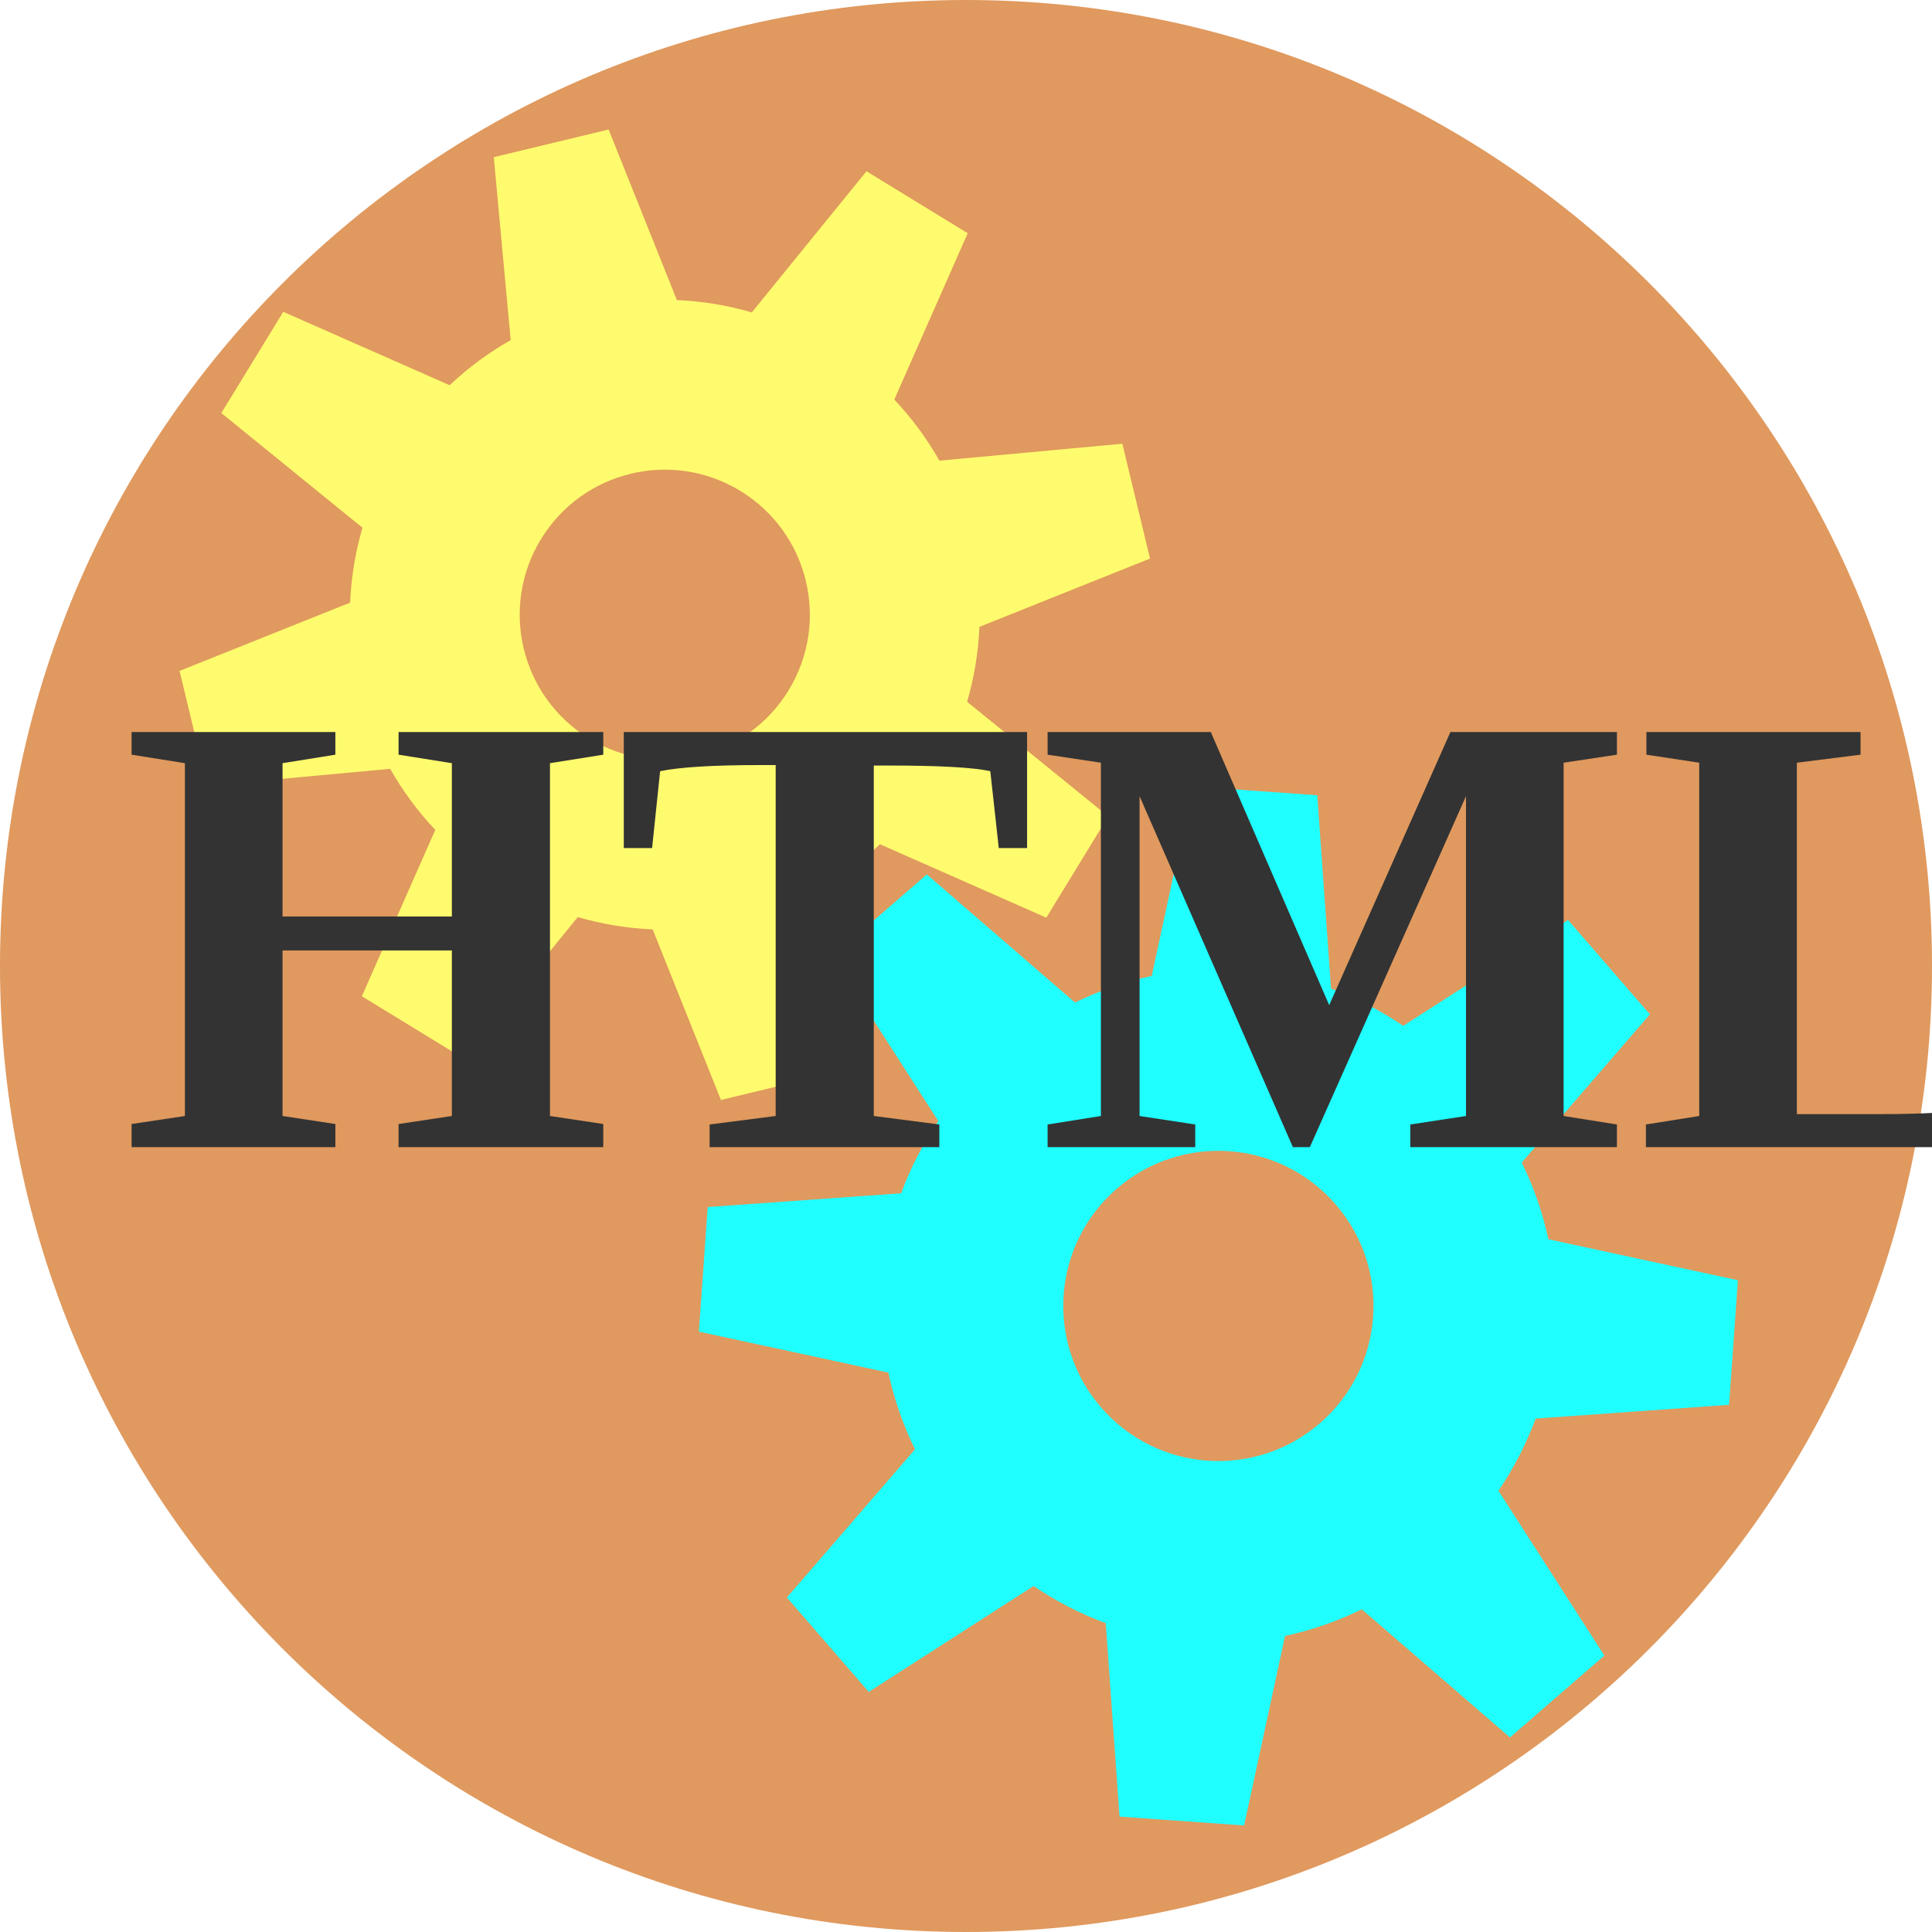
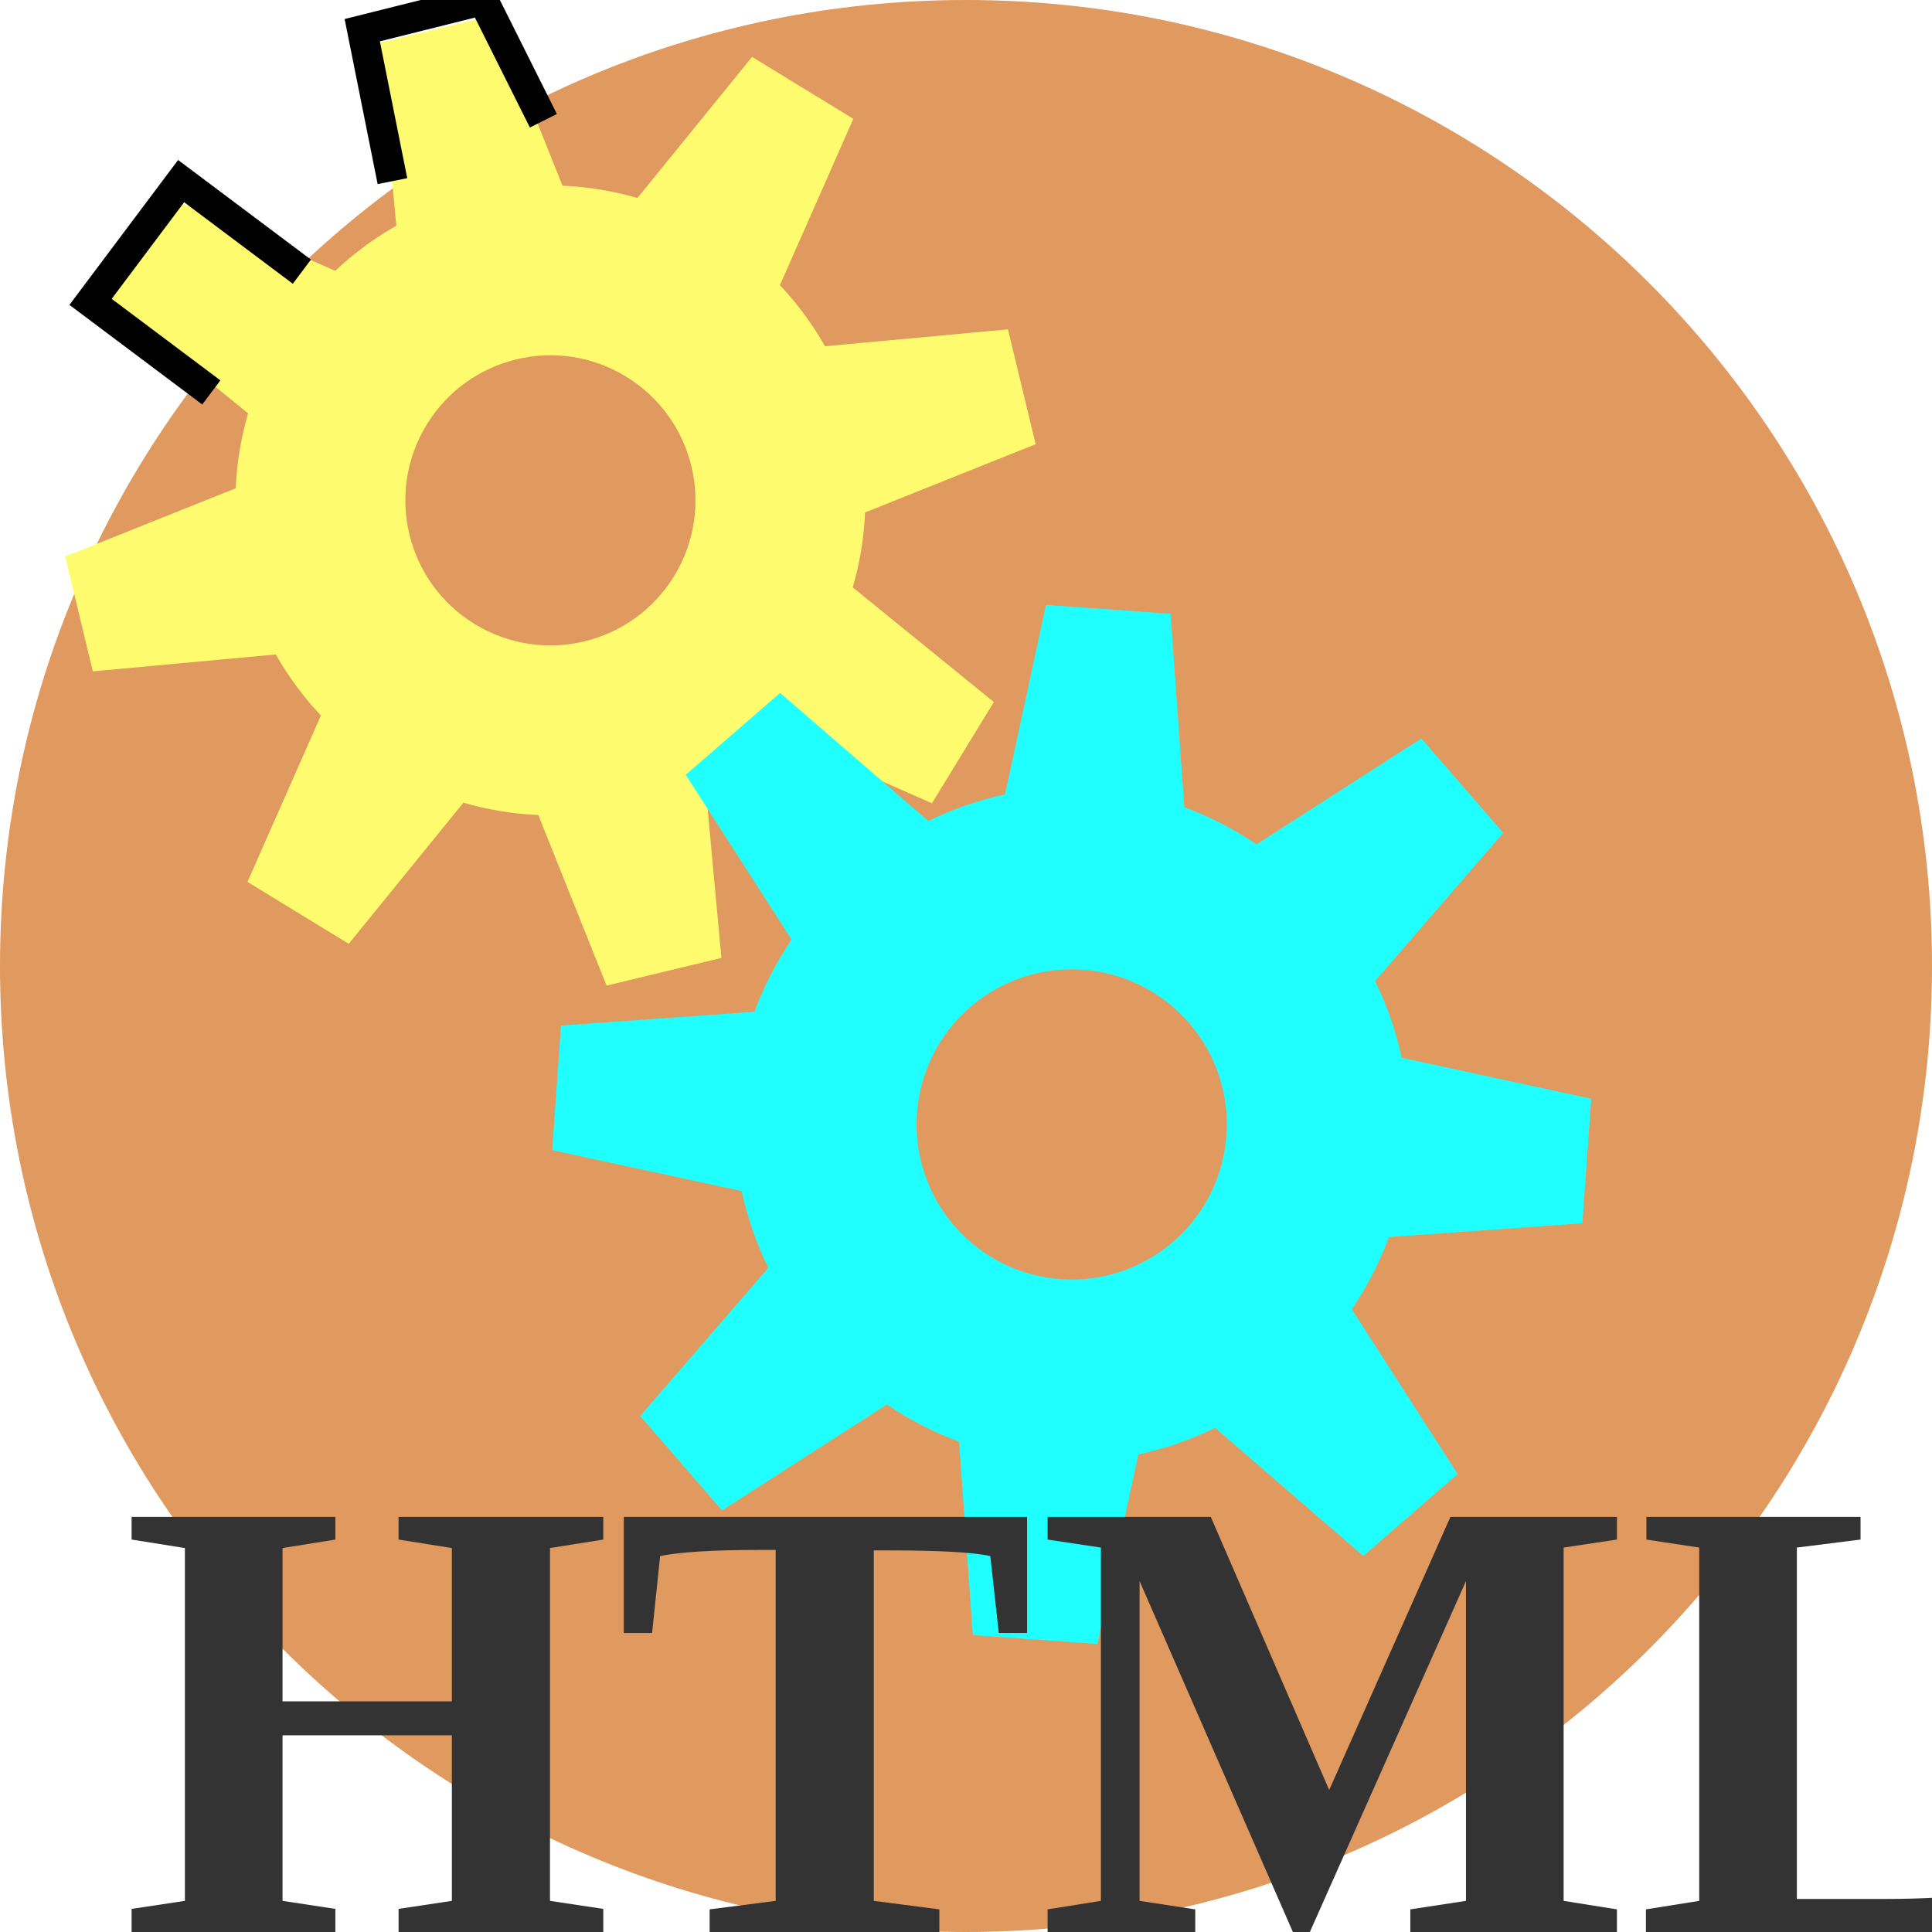
<svg xmlns="http://www.w3.org/2000/svg" xmlns:ns1="https://boxy-svg.com" version="1.1" viewBox="0 0 64 64">
  <g id="Layer_1">
    <g>
      <circle cx="32" cy="32" fill="#E0995E" r="32" />
    </g>
  </g>
  <g id="Layer_2" />
-   <path transform="matrix(-0.03799, 0.06211, -0.06211, -0.03799, 53.28456, 12.08959)" d="M 294 87 L 348 87 L 359 169 A 143 143 0 0 1 391 182 L 458 132 L 496 170 L 446 237 A 143 143 0 0 1 459 269 L 541 280 L 541 334 L 459 345 A 143 143 0 0 1 446 377 L 496 444 L 458 482 L 391 432 A 143 143 0 0 1 359 445 L 348 527 L 294 527 L 283 445 A 143 143 0 0 1 251 432 L 184 482 L 146 444 L 196 377 A 143 143 0 0 1 183 345 L 101 334 L 101 280 L 183 269 A 143 143 0 0 1 196 237 L 146 170 L 184 132 L 251 182 A 143 143 0 0 1 283 169 Z M 321 241 A 66 66 0 0 0 321 373 A 66 66 0 0 0 321 241" style="fill: rgb(255, 251, 110);" ns1:shape="cog 321 307 66 143 220 0 8 1@e810707d" />
-   <path transform="matrix(-0.05391, 0.04676, -0.04676, -0.05391, 81.63956, 56.10795)" d="M 290 275 L 348 275 L 361 365 A 156 156 0 0 1 396 379 L 468 325 L 509 366 L 455 438 A 156 156 0 0 1 469 473 L 559 486 L 559 544 L 469 557 A 156 156 0 0 1 455 592 L 509 664 L 468 705 L 396 651 A 156 156 0 0 1 361 665 L 348 755 L 290 755 L 277 665 A 156 156 0 0 1 242 651 L 170 705 L 129 664 L 183 592 A 156 156 0 0 1 169 557 L 79 544 L 79 486 L 169 473 A 156 156 0 0 1 183 438 L 129 366 L 170 325 L 242 379 A 156 156 0 0 1 277 365 Z M 319 443 A 72 72 0 0 0 319 587 A 72 72 0 0 0 319 443" style="fill: rgb(32, 255, 255);" ns1:shape="cog 319 515 72 156 240 0 8 1@61aac476" />
-   <text style="fill: rgb(51, 51, 51); font-size: 21px; font-weight: bold; white-space: pre;" x="4" y="38">HTML</text>
+   <path transform="matrix(-0.03799, 0.06211, -0.06211, -0.03799, 49.49563, 8.30066)" d="M 294 87 L 348 87 L 359 169 A 143 143 0 0 1 391 182 L 458 132 L 496 170 L 446 237 A 143 143 0 0 1 459 269 L 541 280 L 541 334 L 459 345 A 143 143 0 0 1 446 377 L 496 444 L 458 482 L 391 432 A 143 143 0 0 1 359 445 L 348 527 L 294 527 L 283 445 A 143 143 0 0 1 251 432 L 184 482 L 146 444 L 196 377 A 143 143 0 0 1 183 345 L 101 334 L 101 280 L 183 269 A 143 143 0 0 1 196 237 L 146 170 L 184 132 L 251 182 A 143 143 0 0 1 283 169 Z M 321 241 A 66 66 0 0 0 321 373 A 66 66 0 0 0 321 241" style="fill: rgb(255, 251, 110);" ns1:shape="cog 321 307 66 143 220 0 8 1@e810707d" />
+   <path transform="matrix(-0.05391, 0.04676, -0.04676, -0.05391, 76.77984, 50.09508)" d="M 290 275 L 348 275 L 361 365 A 156 156 0 0 1 396 379 L 468 325 L 509 366 L 455 438 A 156 156 0 0 1 469 473 L 559 486 L 559 544 L 469 557 A 156 156 0 0 1 455 592 L 509 664 L 468 705 L 396 651 A 156 156 0 0 1 361 665 L 348 755 L 290 755 L 277 665 A 156 156 0 0 1 242 651 L 170 705 L 129 664 L 183 592 A 156 156 0 0 1 169 557 L 79 544 L 79 486 L 169 473 A 156 156 0 0 1 183 438 L 129 366 L 170 325 L 242 379 A 156 156 0 0 1 277 365 Z M 319 443 A 72 72 0 0 0 319 587 A 72 72 0 0 0 319 443" style="fill: rgb(32, 255, 255);" ns1:shape="cog 319 515 72 156 240 0 8 1@61aac476" />
+   <text style="fill: rgb(51, 51, 51); font-size: 21px; font-weight: bold; white-space: pre;" x="4" y="64">HTML</text>
+   <polyline style="stroke: rgb(0, 0, 0); fill: none;" points="7 13 3 10 6 6 10 9" transform="" />
+   <polyline style="stroke: rgb(0, 0, 0); fill: none;" points="13 6 12 1 16 0 18 4" transform="" />
</svg>
